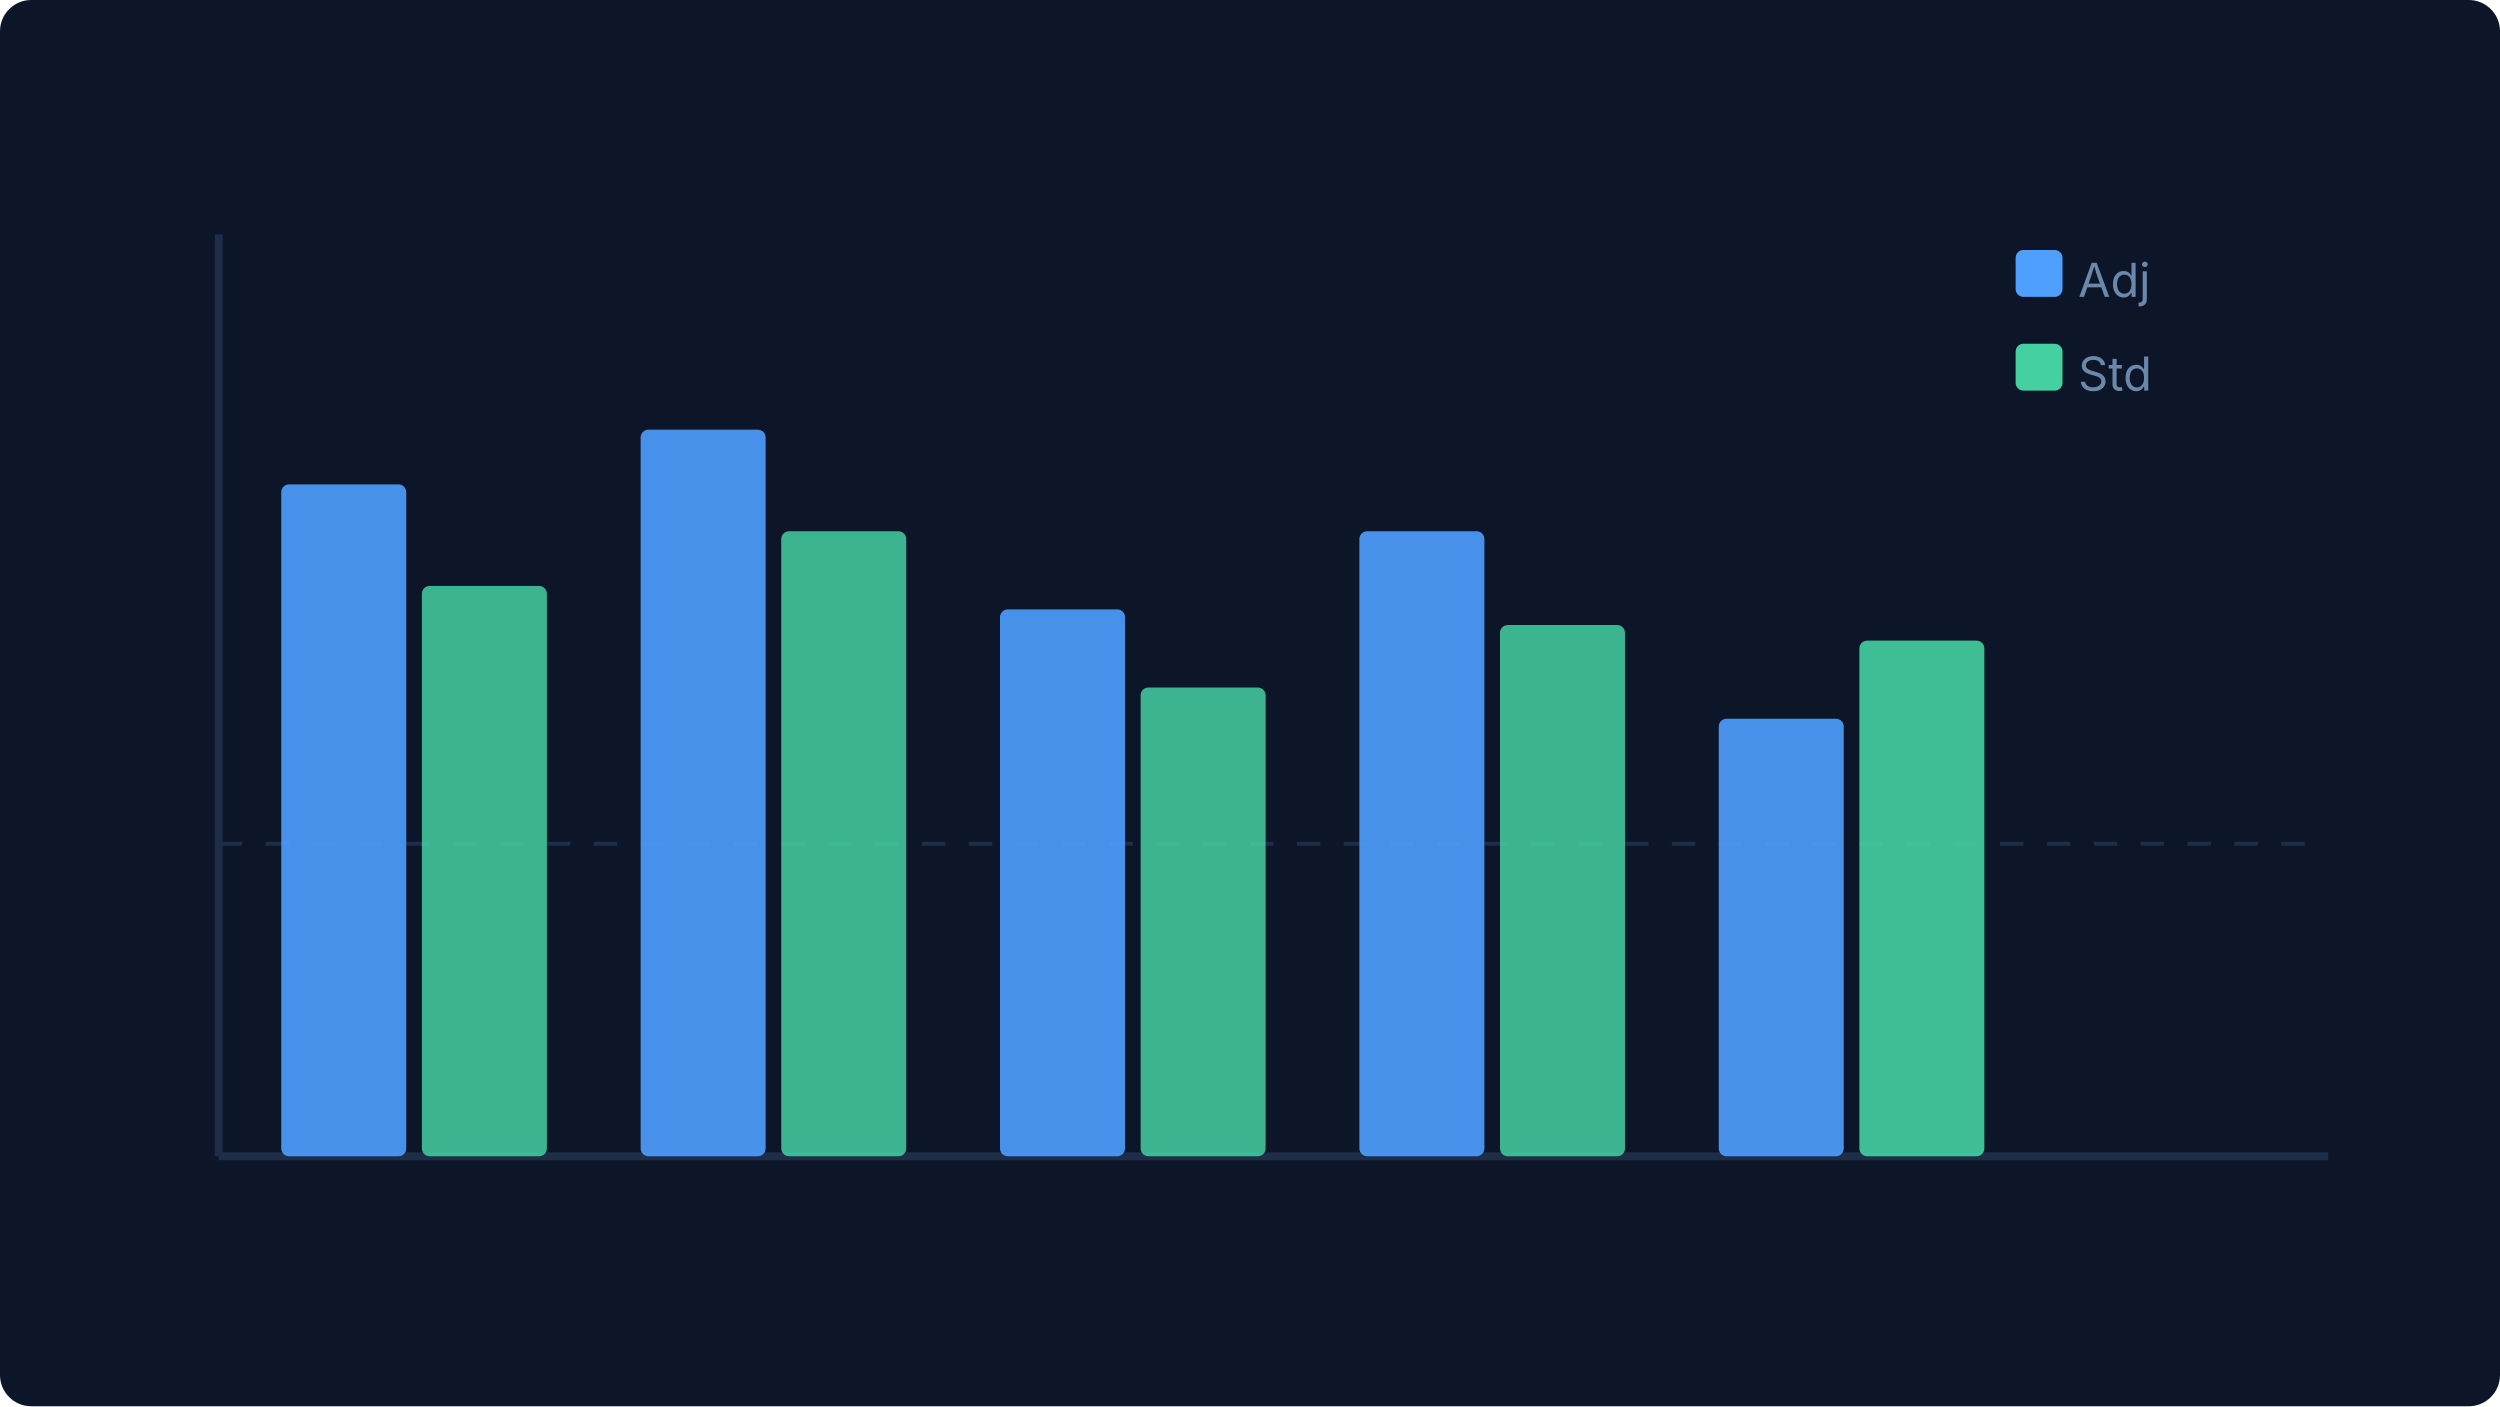
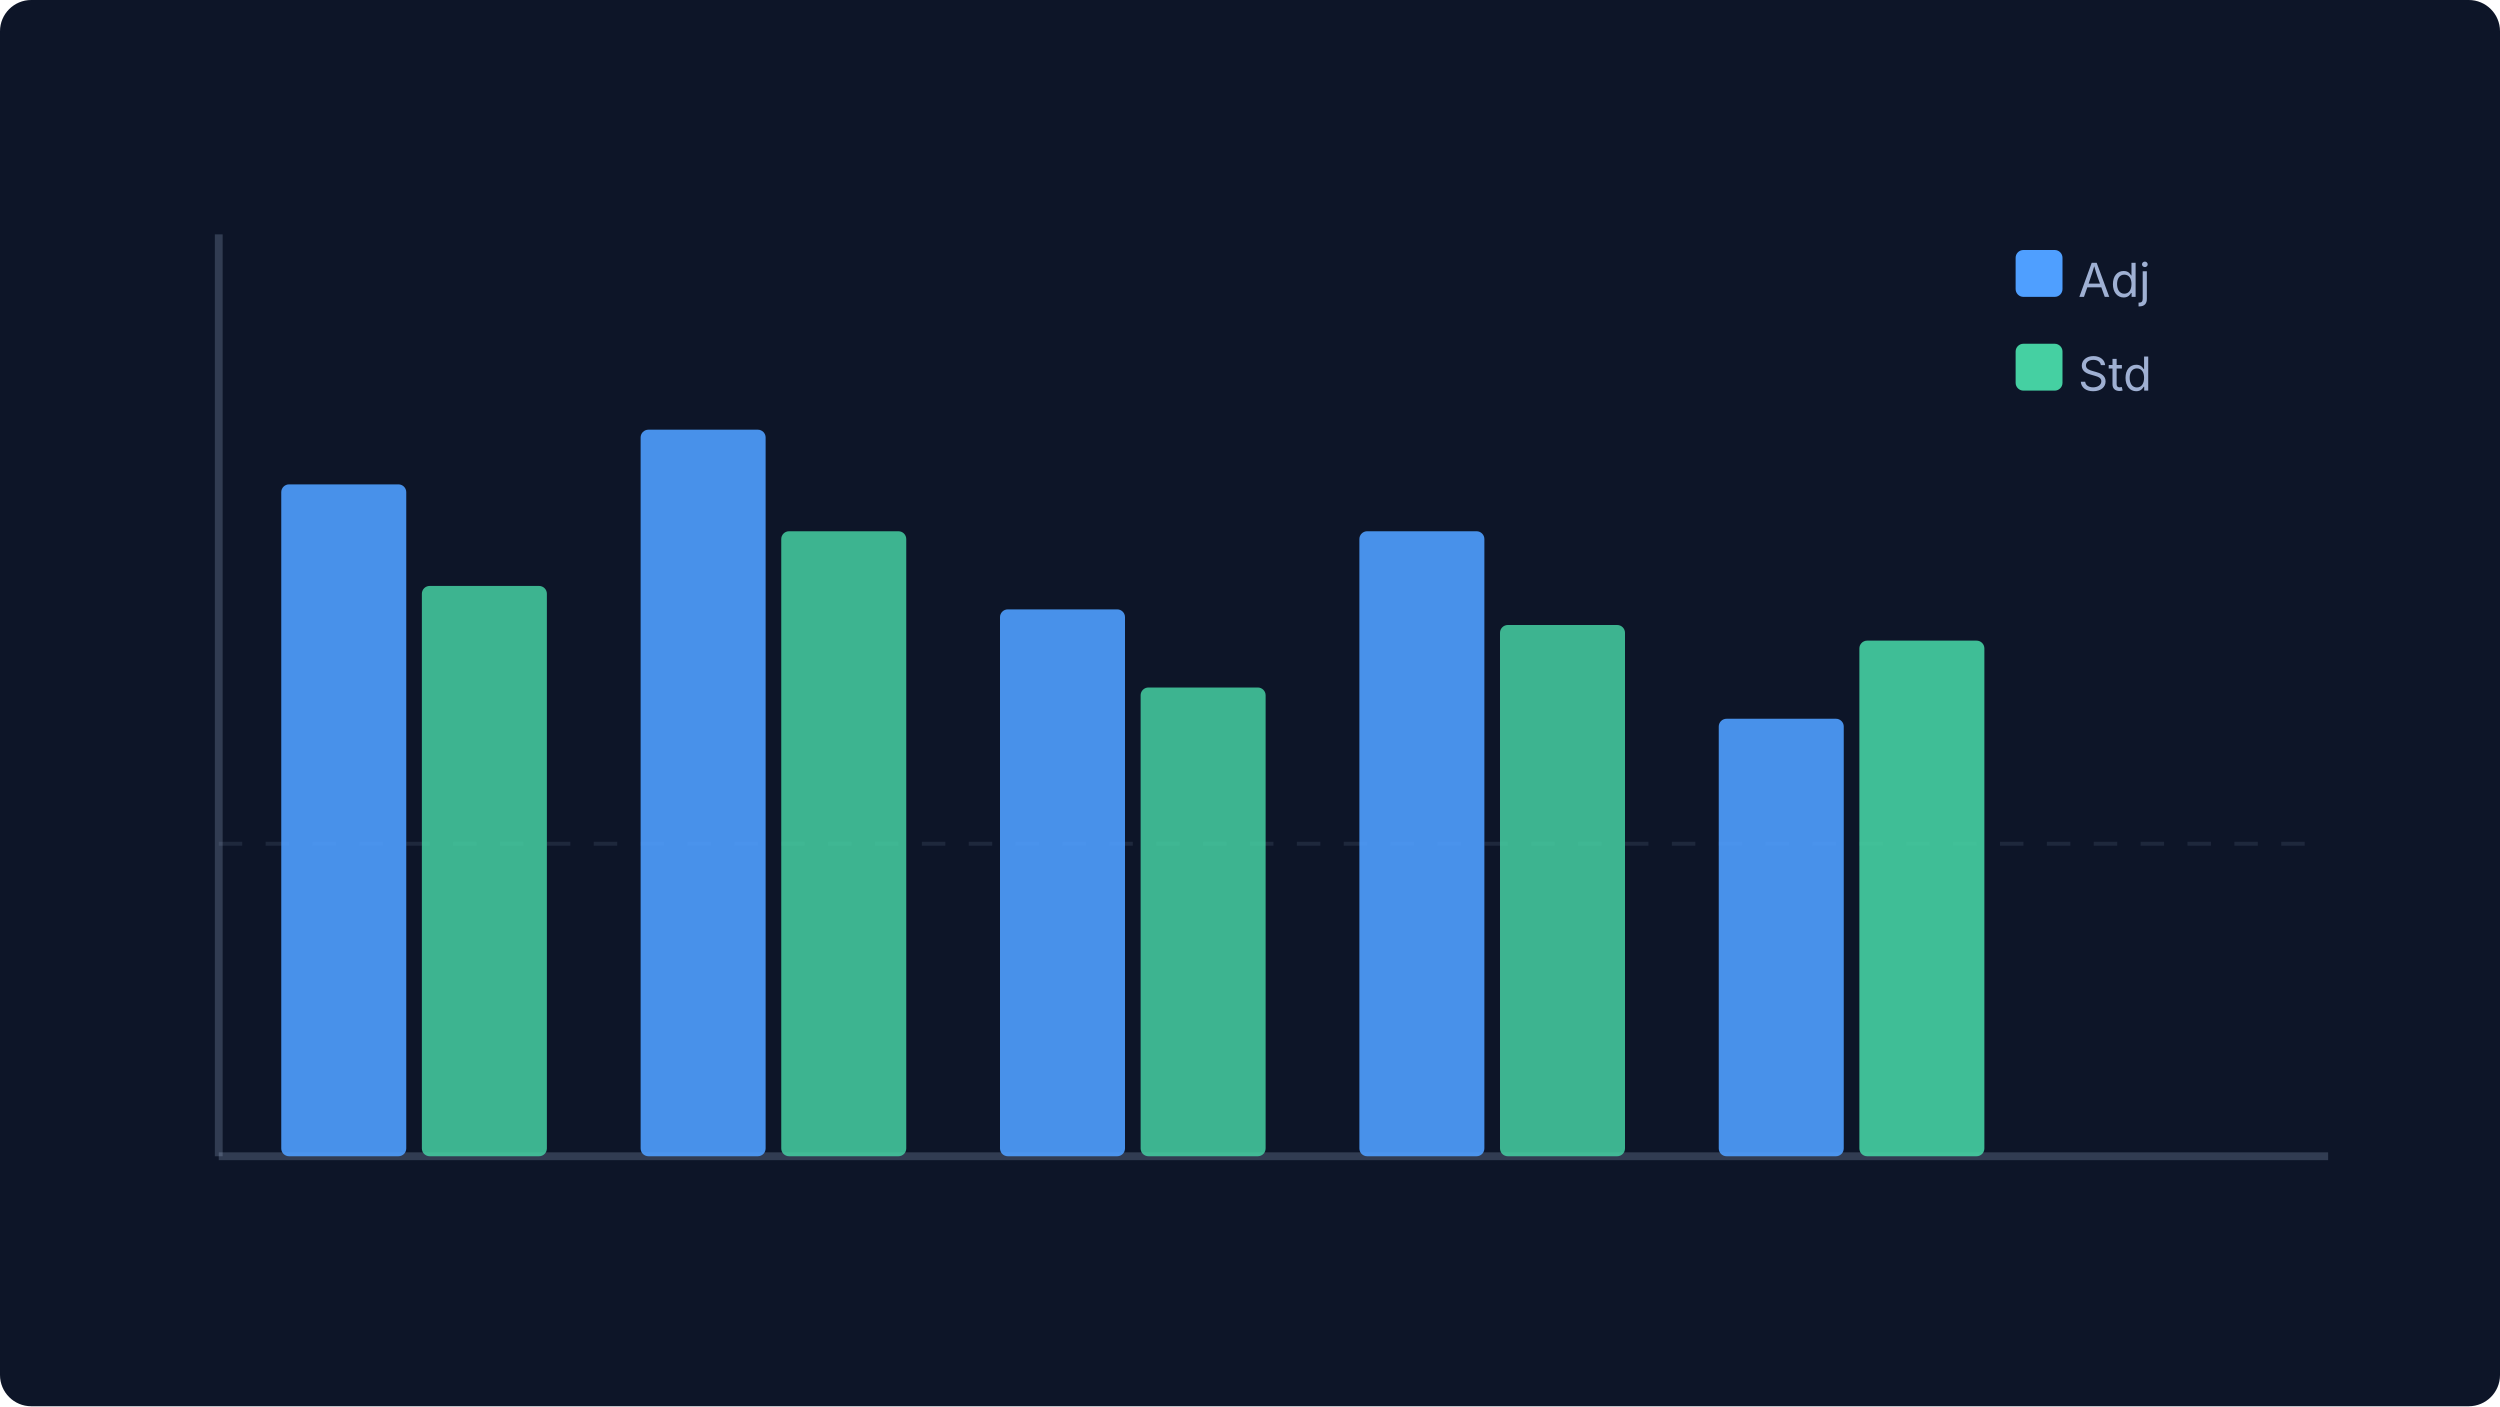
<svg xmlns="http://www.w3.org/2000/svg" width="320" height="180" viewBox="0 0 320 180" fill="none">
  <rect width="320" height="180" rx="4" fill="#0d1528" />
-   <line x1="28" y1="148" x2="298" y2="148" stroke="#1e2e48" stroke-width="1" />
-   <line x1="28" y1="30" x2="28" y2="148" stroke="#1e2e48" stroke-width="1" />
-   <line x1="28" y1="108" x2="298" y2="108" stroke="#1e2e48" stroke-width="0.5" stroke-dasharray="3 3" />
+   <line x1="28" y1="148" x2="298" y2="148" stroke="rgba(159,176,211,.25)" stroke-width="1" />
+   <line x1="28" y1="30" x2="28" y2="148" stroke="rgba(159,176,211,.25)" stroke-width="1" />
+   <line x1="28" y1="108" x2="298" y2="108" stroke="rgba(159,176,211,.12)" stroke-width="0.5" stroke-dasharray="3 3" />
  <rect x="36" y="62" width="16" height="86" fill="#4f9fff" rx="1" opacity=".9" />
  <rect x="54" y="75" width="16" height="73" fill="#45d0a2" rx="1" opacity=".85" />
  <rect x="82" y="55" width="16" height="93" fill="#4f9fff" rx="1" opacity=".9" />
  <rect x="100" y="68" width="16" height="80" fill="#45d0a2" rx="1" opacity=".85" />
  <rect x="128" y="78" width="16" height="70" fill="#4f9fff" rx="1" opacity=".9" />
  <rect x="146" y="88" width="16" height="60" fill="#45d0a2" rx="1" opacity=".85" />
  <rect x="174" y="68" width="16" height="80" fill="#4f9fff" rx="1" opacity=".9" />
  <rect x="192" y="80" width="16" height="68" fill="#45d0a2" rx="1" opacity=".85" />
  <rect x="220" y="92" width="16" height="56" fill="#4f9fff" rx="1" opacity=".9" />
  <rect x="238" y="82" width="16" height="66" fill="#45d0a2" rx="1" opacity=".9" />
  <rect x="258" y="32" width="6" height="6" rx="1" fill="#4f9fff" />
-   <text x="266" y="38" fill="#6a88aa" font-size="6" font-family="Inter,Arial">Adj</text>
+   <text x="266" y="38" fill="#9fb0d3" font-size="6" font-family="Inter,Arial">Adj</text>
  <rect x="258" y="44" width="6" height="6" rx="1" fill="#45d0a2" />
-   <text x="266" y="50" fill="#6a88aa" font-size="6" font-family="Inter,Arial">Std</text>
+   <text x="266" y="50" fill="#9fb0d3" font-size="6" font-family="Inter,Arial">Std</text>
</svg>
